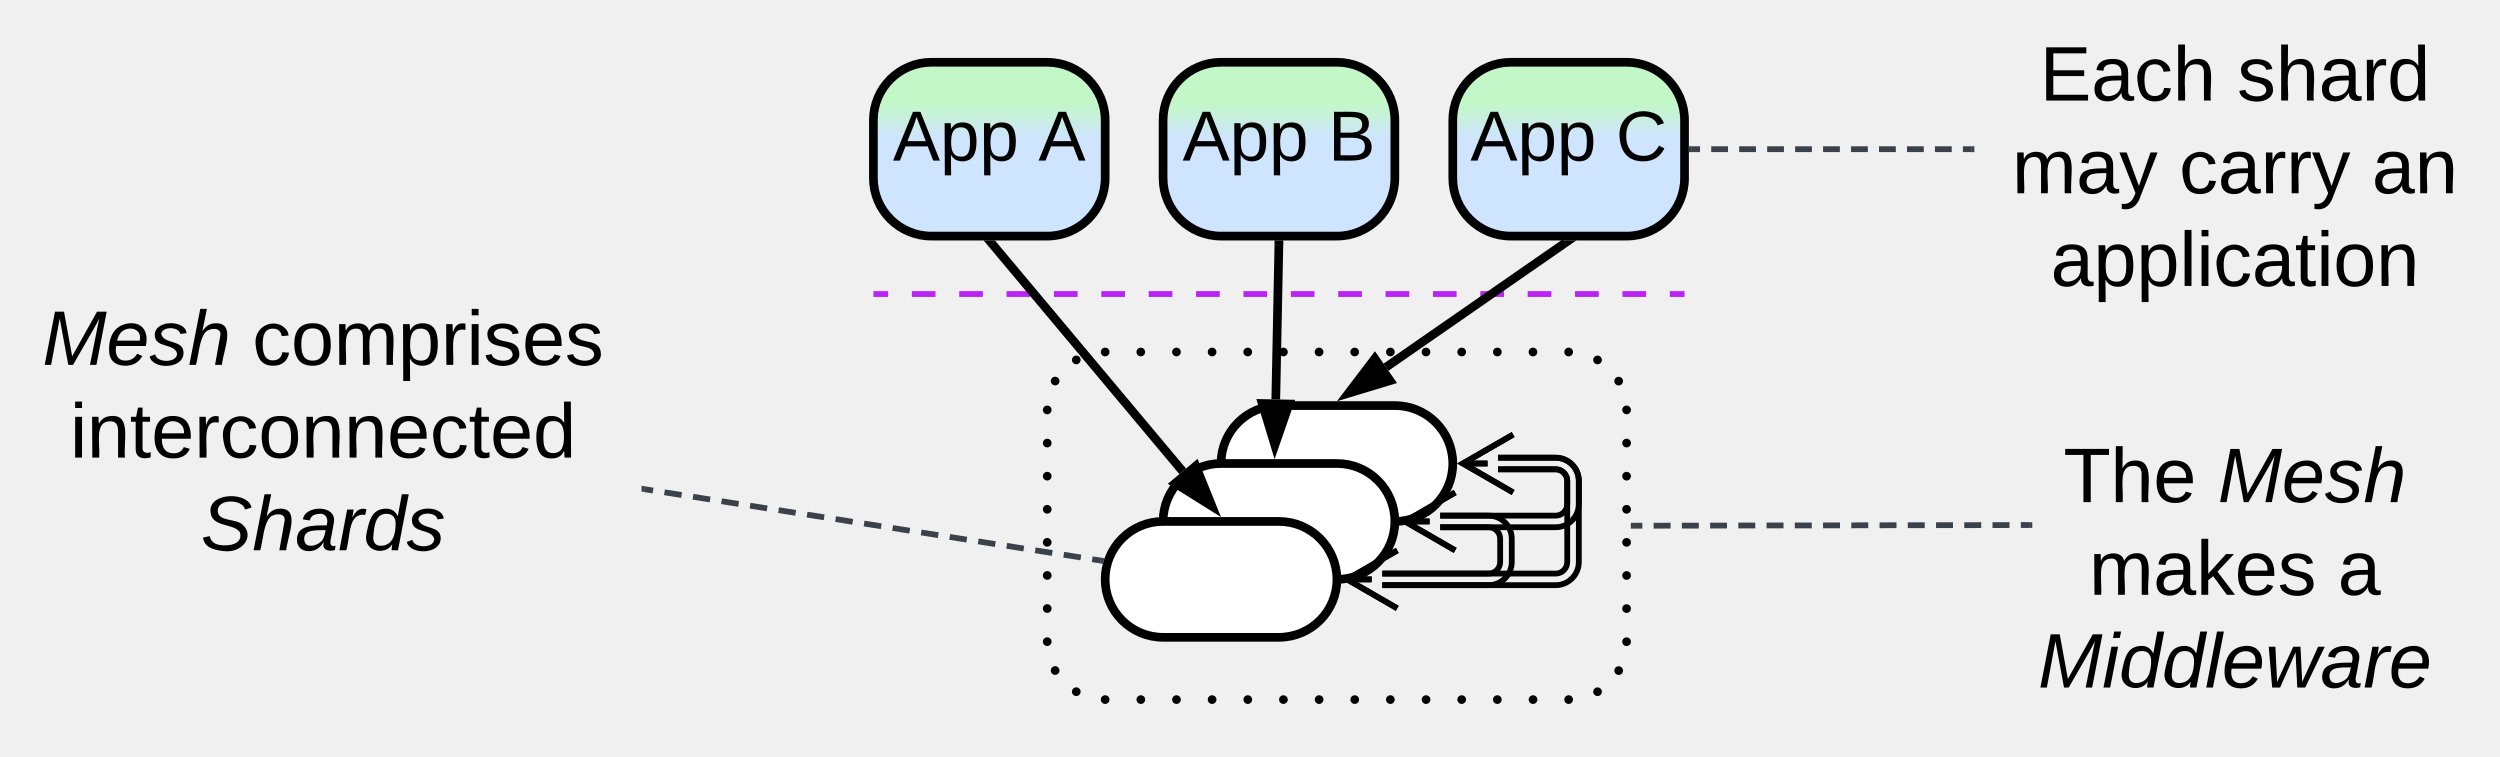
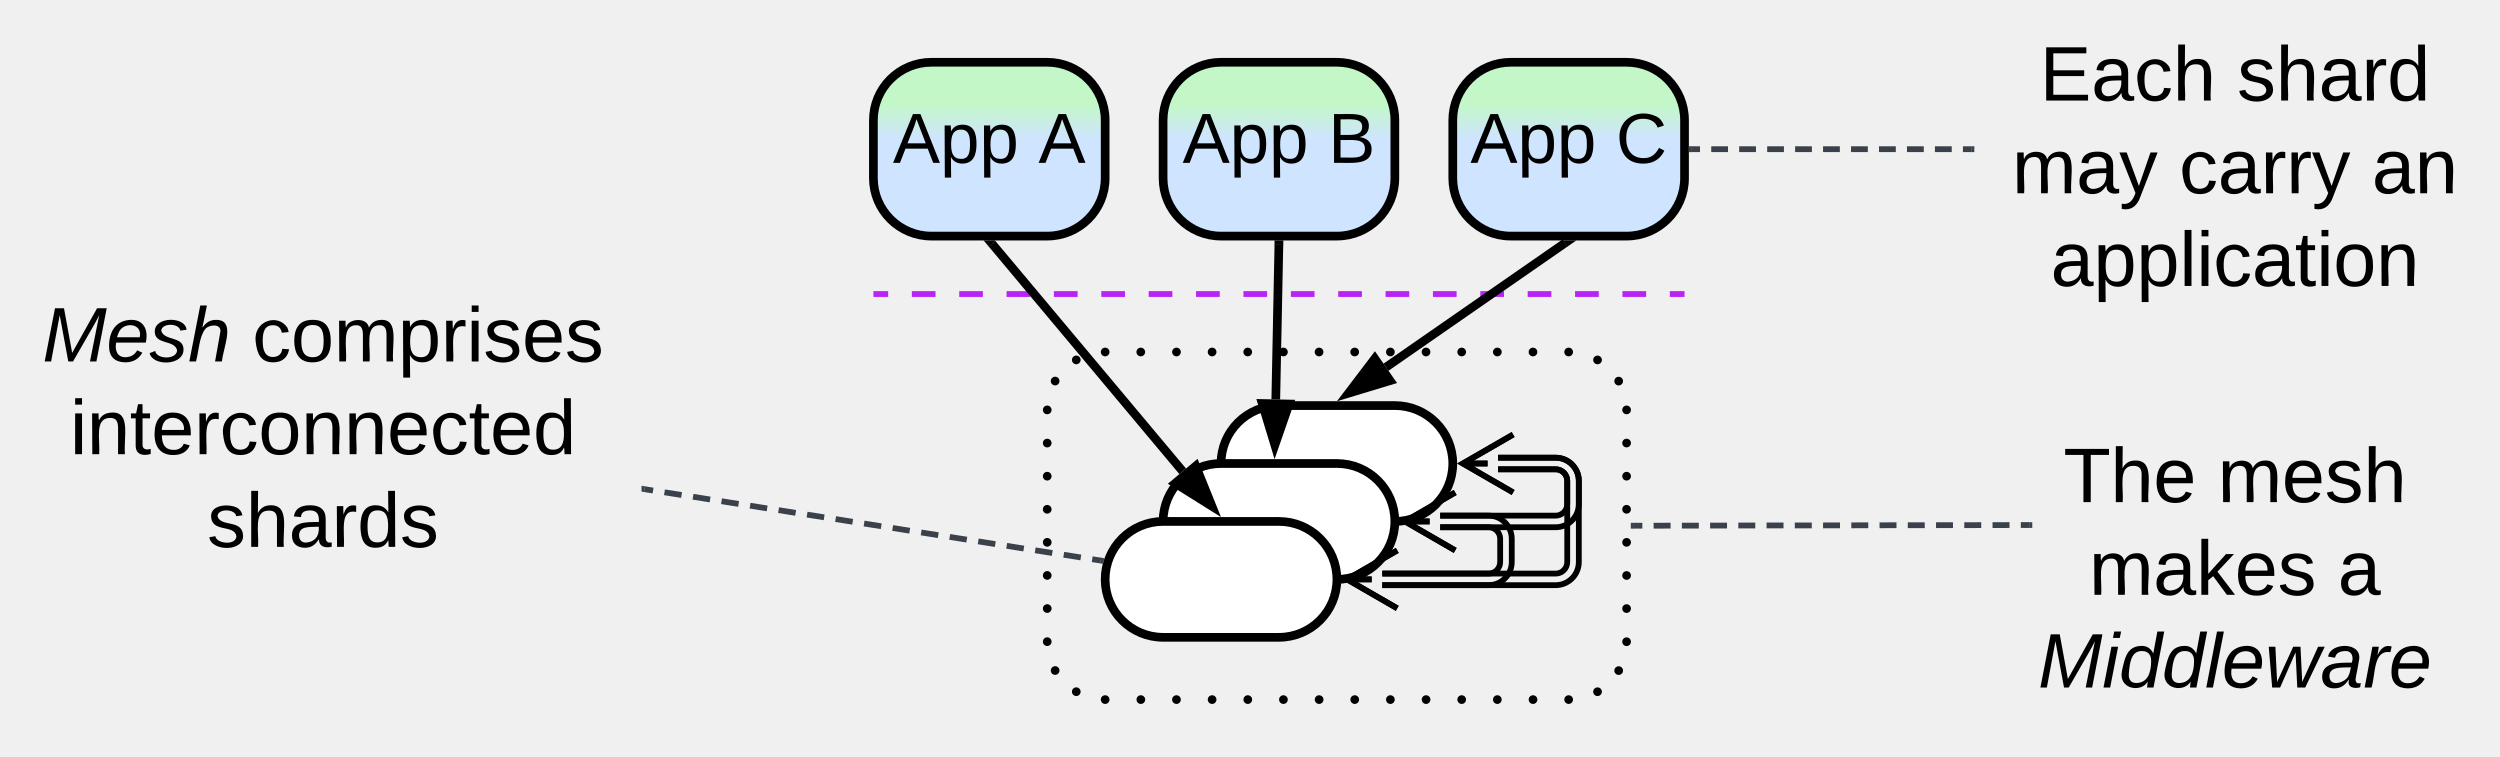
<svg xmlns="http://www.w3.org/2000/svg" xmlns:ns1="lucid" xmlns:xlink="http://www.w3.org/1999/xlink" width="863" height="261">
  <g transform="translate(-418.5 -578.5)" ns1:page-tab-id="0_0">
    <path d="M721 680h4.1m8.16 0h8.18m8.18 0h8.17m8.17 0h8.18m8.17 0h8.18m8.18 0h8.17m8.18 0h8.18m8.18 0h8.18m8.18 0h8.17m8.2 0h8.16m8.18 0h8.18m8.17 0h8.17m8.18 0h8.17m8.18 0h8.18m8.17 0h8.18m8.18 0h8.18m8.18 0h8.18m8.17 0h4.1M721.03 680H720M998.97 680h1.03" stroke="#ba23f6" stroke-width="2" fill="none" />
-     <path d="M780 720a20 20 0 0 1 20-20h160a20 20 0 0 1 20 20v80a20 20 0 0 1-20 20H800a20 20 0 0 1-20-20z" fill-opacity="0" />
+     <path d="M780 720a20 20 0 0 1 20-20h160a20 20 0 0 1 20 20v80a20 20 0 0 1-20 20H800a20 20 0 0 1-20-20z" fill="none" />
    <path d="M778.5 720a1.5 1.5 0 0 1 1.5-1.5 1.5 1.5 0 0 1 1.5 1.5 1.5 1.5 0 0 1-1.5 1.5 1.5 1.5 0 0 1-1.5-1.5m2.73-9.96a1.5 1.5 0 0 1 1.5-1.5 1.5 1.5 0 0 1 1.5 1.5 1.5 1.5 0 0 1-1.5 1.5 1.5 1.5 0 0 1-1.5-1.5V710m7.3-7.26a1.5 1.5 0 0 1 1.5-1.5 1.5 1.5 0 0 1 1.5 1.5 1.5 1.5 0 0 1-1.5 1.5 1.5 1.5 0 0 1-1.5-1.5v-.03m9.97-2.7a1.5 1.5 0 0 1 1.5-1.5 1.5 1.5 0 0 1 1.5 1.5 1.5 1.5 0 0 1-1.5 1.5 1.5 1.5 0 0 1-1.5-1.5m12.3 0a1.5 1.5 0 0 1 1.5-1.5 1.5 1.5 0 0 1 1.5 1.5 1.5 1.5 0 0 1-1.5 1.5 1.5 1.5 0 0 1-1.5-1.5m12.32 0a1.5 1.5 0 0 1 1.5-1.5 1.5 1.5 0 0 1 1.5 1.5 1.5 1.5 0 0 1-1.5 1.5 1.5 1.5 0 0 1-1.5-1.5m12.3 0a1.5 1.5 0 0 1 1.5-1.5 1.5 1.5 0 0 1 1.5 1.5 1.5 1.5 0 0 1-1.5 1.5 1.5 1.5 0 0 1-1.5-1.5m12.3 0a1.5 1.5 0 0 1 1.5-1.5 1.5 1.5 0 0 1 1.5 1.5 1.5 1.5 0 0 1-1.5 1.5 1.5 1.5 0 0 1-1.5-1.5m12.32 0a1.5 1.5 0 0 1 1.5-1.5 1.5 1.5 0 0 1 1.5 1.5 1.5 1.5 0 0 1-1.5 1.5 1.5 1.5 0 0 1-1.5-1.5m12.3 0a1.5 1.5 0 0 1 1.5-1.5 1.5 1.5 0 0 1 1.5 1.5 1.5 1.5 0 0 1-1.5 1.5 1.5 1.5 0 0 1-1.5-1.5m12.3 0a1.5 1.5 0 0 1 1.5-1.5 1.5 1.5 0 0 1 1.5 1.5 1.5 1.5 0 0 1-1.5 1.5 1.5 1.5 0 0 1-1.5-1.5m12.32 0a1.5 1.5 0 0 1 1.5-1.5 1.5 1.5 0 0 1 1.5 1.5 1.5 1.5 0 0 1-1.5 1.5 1.5 1.5 0 0 1-1.5-1.5m12.3 0a1.5 1.5 0 0 1 1.5-1.5 1.5 1.5 0 0 1 1.5 1.5 1.5 1.5 0 0 1-1.5 1.5 1.5 1.5 0 0 1-1.5-1.5m12.32 0a1.5 1.5 0 0 1 1.5-1.5 1.5 1.5 0 0 1 1.5 1.5 1.5 1.5 0 0 1-1.5 1.5 1.5 1.5 0 0 1-1.5-1.5m12.3 0a1.5 1.5 0 0 1 1.5-1.5 1.5 1.5 0 0 1 1.5 1.5 1.5 1.5 0 0 1-1.5 1.5 1.5 1.5 0 0 1-1.5-1.5m12.3 0a1.5 1.5 0 0 1 1.5-1.5 1.5 1.5 0 0 1 1.5 1.5 1.5 1.5 0 0 1-1.5 1.5 1.5 1.5 0 0 1-1.5-1.5m12.32 0a1.5 1.5 0 0 1 1.5-1.5 1.5 1.5 0 0 1 1.5 1.5 1.5 1.5 0 0 1-1.5 1.5 1.5 1.5 0 0 1-1.5-1.5m9.97 2.74a1.5 1.5 0 0 1 1.5-1.5 1.5 1.5 0 0 1 1.5 1.5 1.5 1.5 0 0 1-1.5 1.5 1.5 1.5 0 0 1-1.5-1.5v-.03m7.3 7.34a1.5 1.5 0 0 1 1.5-1.5 1.5 1.5 0 0 1 1.5 1.5 1.5 1.5 0 0 1-1.5 1.5 1.5 1.5 0 0 1-1.5-1.5V710m2.73 10a1.5 1.5 0 0 1 1.5-1.5 1.5 1.5 0 0 1 1.5 1.5 1.5 1.5 0 0 1-1.5 1.5 1.5 1.5 0 0 1-1.5-1.5m0 11.44a1.5 1.5 0 0 1 1.5-1.5 1.5 1.5 0 0 1 1.5 1.5 1.5 1.5 0 0 1-1.5 1.5 1.5 1.5 0 0 1-1.5-1.5v-.03m0 11.47a1.5 1.5 0 0 1 1.5-1.5 1.5 1.5 0 0 1 1.5 1.5 1.5 1.5 0 0 1-1.5 1.5 1.5 1.5 0 0 1-1.5-1.5v-.03m0 11.46a1.5 1.5 0 0 1 1.5-1.5 1.5 1.5 0 0 1 1.5 1.5 1.5 1.5 0 0 1-1.5 1.5 1.5 1.5 0 0 1-1.5-1.5v-.03m0 11.46v-.02a1.5 1.5 0 0 1 1.5-1.5 1.5 1.5 0 0 1 1.5 1.5 1.5 1.5 0 0 1-1.5 1.5 1.5 1.5 0 0 1-1.5-1.5m0 11.46v-.02a1.5 1.5 0 0 1 1.5-1.5 1.5 1.5 0 0 1 1.5 1.5 1.5 1.5 0 0 1-1.5 1.5 1.5 1.5 0 0 1-1.5-1.5m0 11.45v-.03a1.5 1.5 0 0 1 1.5-1.5 1.5 1.5 0 0 1 1.5 1.5 1.5 1.5 0 0 1-1.5 1.5 1.5 1.5 0 0 1-1.5-1.5m0 11.44a1.5 1.5 0 0 1 1.5-1.5 1.5 1.5 0 0 1 1.5 1.5 1.5 1.5 0 0 1-1.5 1.5 1.5 1.5 0 0 1-1.5-1.5m-2.73 10v-.03a1.5 1.5 0 0 1 1.5-1.5 1.5 1.5 0 0 1 1.5 1.5 1.5 1.5 0 0 1-1.5 1.5 1.5 1.5 0 0 1-1.5-1.5m-7.3 7.32v-.03a1.5 1.5 0 0 1 1.5-1.5 1.5 1.5 0 0 1 1.5 1.5 1.5 1.5 0 0 1-1.5 1.5 1.5 1.5 0 0 1-1.5-1.5M958.5 820V820a1.5 1.5 0 0 1 1.5-1.5 1.5 1.5 0 0 1 1.5 1.5 1.5 1.5 0 0 1-1.5 1.5 1.5 1.5 0 0 1-1.5-1.5m-12.3 0a1.5 1.5 0 0 1 1.5-1.5 1.5 1.5 0 0 1 1.5 1.5 1.5 1.5 0 0 1-1.5 1.5 1.5 1.5 0 0 1-1.5-1.5m-12.32 0a1.5 1.5 0 0 1 1.5-1.5 1.5 1.5 0 0 1 1.5 1.5 1.5 1.5 0 0 1-1.5 1.5 1.5 1.5 0 0 1-1.5-1.5m-12.3 0a1.5 1.5 0 0 1 1.5-1.5 1.5 1.5 0 0 1 1.5 1.5 1.5 1.5 0 0 1-1.5 1.5 1.5 1.5 0 0 1-1.5-1.5m-12.3 0a1.5 1.5 0 0 1 1.5-1.5 1.5 1.5 0 0 1 1.5 1.5 1.5 1.5 0 0 1-1.5 1.5 1.5 1.5 0 0 1-1.5-1.5m-12.32 0a1.5 1.5 0 0 1 1.5-1.5 1.5 1.5 0 0 1 1.5 1.5 1.5 1.5 0 0 1-1.5 1.5 1.5 1.5 0 0 1-1.5-1.5m-12.3 0a1.5 1.5 0 0 1 1.5-1.5 1.5 1.5 0 0 1 1.5 1.5 1.5 1.5 0 0 1-1.5 1.5 1.5 1.5 0 0 1-1.5-1.5m-12.3 0a1.5 1.5 0 0 1 1.5-1.5 1.5 1.5 0 0 1 1.5 1.5 1.5 1.5 0 0 1-1.5 1.5 1.5 1.5 0 0 1-1.5-1.5m-12.32 0a1.5 1.5 0 0 1 1.5-1.5 1.5 1.5 0 0 1 1.5 1.5 1.5 1.5 0 0 1-1.5 1.5 1.5 1.5 0 0 1-1.5-1.5m-12.3 0a1.5 1.5 0 0 1 1.5-1.5 1.5 1.5 0 0 1 1.5 1.5 1.5 1.5 0 0 1-1.5 1.5 1.5 1.5 0 0 1-1.5-1.5m-12.32 0a1.5 1.5 0 0 1 1.5-1.5 1.5 1.5 0 0 1 1.5 1.5 1.5 1.5 0 0 1-1.5 1.5 1.5 1.5 0 0 1-1.5-1.5m-12.3 0a1.5 1.5 0 0 1 1.5-1.5 1.5 1.5 0 0 1 1.5 1.5 1.5 1.5 0 0 1-1.5 1.5 1.5 1.5 0 0 1-1.5-1.5m-12.3 0a1.5 1.5 0 0 1 1.5-1.5 1.5 1.5 0 0 1 1.5 1.5 1.5 1.5 0 0 1-1.5 1.5 1.5 1.5 0 0 1-1.5-1.5m-12.32 0a1.5 1.5 0 0 1 1.5-1.5 1.5 1.5 0 0 1 1.5 1.5 1.5 1.5 0 0 1-1.5 1.5 1.5 1.5 0 0 1-1.5-1.5m-9.97-2.7v-.03a1.5 1.5 0 0 1 1.5-1.5 1.5 1.5 0 0 1 1.5 1.5 1.5 1.5 0 0 1-1.5 1.5 1.5 1.5 0 0 1-1.5-1.5m-7.3-7.28v-.03a1.5 1.5 0 0 1 1.5-1.5 1.5 1.5 0 0 1 1.5 1.5 1.5 1.5 0 0 1-1.5 1.5 1.5 1.5 0 0 1-1.5-1.5M778.5 800a1.5 1.5 0 0 1 1.5-1.5 1.5 1.5 0 0 1 1.5 1.5 1.5 1.5 0 0 1-1.5 1.5 1.5 1.5 0 0 1-1.5-1.5m0-11.4v-.03a1.5 1.5 0 0 1 1.5-1.5 1.5 1.5 0 0 1 1.5 1.5 1.5 1.5 0 0 1-1.5 1.5 1.5 1.5 0 0 1-1.5-1.5m0-11.4v-.03a1.5 1.5 0 0 1 1.5-1.5 1.5 1.5 0 0 1 1.5 1.5 1.5 1.5 0 0 1-1.5 1.5 1.5 1.5 0 0 1-1.5-1.5m0-11.4v-.03a1.5 1.5 0 0 1 1.5-1.5 1.5 1.5 0 0 1 1.5 1.5 1.5 1.5 0 0 1-1.5 1.5 1.5 1.5 0 0 1-1.5-1.5m0-11.4a1.5 1.5 0 0 1 1.5-1.5 1.5 1.5 0 0 1 1.5 1.5 1.5 1.5 0 0 1-1.5 1.5 1.5 1.5 0 0 1-1.5-1.5v-.03m0-11.4a1.5 1.5 0 0 1 1.5-1.5 1.5 1.5 0 0 1 1.5 1.5 1.5 1.5 0 0 1-1.5 1.5 1.5 1.5 0 0 1-1.5-1.5v-.03m0-11.4a1.5 1.5 0 0 1 1.5-1.5 1.5 1.5 0 0 1 1.5 1.5 1.5 1.5 0 0 1-1.5 1.5 1.5 1.5 0 0 1-1.5-1.5v-.03m0-11.38V720a1.5 1.5 0 0 1 1.5-1.5 1.5 1.5 0 0 1 1.5 1.5 1.5 1.5 0 0 1-1.5 1.5 1.5 1.5 0 0 1-1.5-1.5" />
    <path d="M840 738.5a20 20 0 0 1 20-20h40a20 20 0 0 1 20 20 20 20 0 0 1-20 20h-40a20 20 0 0 1-20-20z" stroke="#000" stroke-width="3" fill="#fff" />
    <path d="M820 758.5a20 20 0 0 1 20-20h40a20 20 0 0 1 20 20 20 20 0 0 1-20 20h-40a20 20 0 0 1-20-20z" stroke="#000" stroke-width="3" fill="#fff" />
    <path d="M800 778.5a20 20 0 0 1 20-20h40a20 20 0 0 1 20 20 20 20 0 0 1-20 20h-40a20 20 0 0 1-20-20z" stroke="#000" stroke-width="3" fill="#fff" />
    <path d="M935.66 736.5h19.85a8 8 0 0 1 8 8v28a8 8 0 0 1-8 8h-59.84" stroke="#000" stroke-width="2" fill="none" />
    <path d="M935.66 740.5h19.85a4 4 0 0 1 4 4v28a4 4 0 0 1-4 4h-59.84" stroke="#000" stroke-width="2" fill="none" />
    <path d="M940.83 748.5l-17.33-10 17.33-10m-17.33 10h8.5M900.83 788.5l-17.33-10 17.33-10m-17.33 10h8.5" stroke="#000" stroke-width="2" fill="none" />
    <path d="M935.66 736.5h19.85a8 8 0 0 1 8 8v8a8 8 0 0 1-8 8h-39.84" stroke="#000" stroke-width="2" fill="none" />
    <path d="M935.66 740.5h19.85a4 4 0 0 1 4 4v8a4 4 0 0 1-4 4h-39.84" stroke="#000" stroke-width="2" fill="none" />
    <path d="M940.83 748.5l-17.33-10 17.33-10m-17.33 10h8.5M920.83 768.5l-17.33-10 17.33-10m-17.33 10h8.5" stroke="#000" stroke-width="2" fill="none" />
    <path d="M915.66 756.5h16.7a8 8 0 0 1 8 8v8a8 8 0 0 1-8 8h-36.7" stroke="#000" stroke-width="2" fill="none" />
    <path d="M915.66 760.5h16.7a4 4 0 0 1 4 4v8a4 4 0 0 1-4 4h-36.7" stroke="#000" stroke-width="2" fill="none" />
    <path d="M920.83 768.5l-17.33-10 17.33-10m-17.33 10h8.5M900.83 788.5l-17.33-10 17.33-10m-17.33 10h8.5" stroke="#000" stroke-width="2" fill="none" />
    <path d="M720 620a20 20 0 0 1 20-20h40a20 20 0 0 1 20 20v20a20 20 0 0 1-20 20h-40a20 20 0 0 1-20-20z" stroke="#000" stroke-width="3" fill="url(#a)" />
-     <use xlink:href="#b" transform="matrix(1,0,0,1,725.0001,605) translate(1.728395 28.93056)" />
-     <use xlink:href="#c" transform="matrix(1,0,0,1,725.0001,605) translate(51.97531 28.93056)" />
+     <use xlink:href="#b" transform="matrix(1,0,0,1,725.0001,605) translate(1.728395 29.71181)" />
+     <use xlink:href="#c" transform="matrix(1,0,0,1,725.0001,605) translate(51.97531 29.71181)" />
    <path d="M820 620a20 20 0 0 1 20-20h40a20 20 0 0 1 20 20v20a20 20 0 0 1-20 20h-40a20 20 0 0 1-20-20z" stroke="#000" stroke-width="3" fill="url(#d)" />
-     <use xlink:href="#b" transform="matrix(1,0,0,1,825.0001,605) translate(1.728395 28.93056)" />
-     <use xlink:href="#e" transform="matrix(1,0,0,1,825.0001,605) translate(51.97531 28.93056)" />
-     <path d="M920 620a20 20 0 0 1 20-20h40a20 20 0 0 1 20 20v20a20 20 0 0 1-20 20h-40a20 20 0 0 1-20-20z" stroke="#000" stroke-width="3" fill="url(#f)" />
-     <use xlink:href="#b" transform="matrix(1,0,0,1,925.0001,605) translate(1.083333 28.93056)" />
-     <use xlink:href="#g" transform="matrix(1,0,0,1,925.0001,605) translate(51.33025 28.93056)" />
+     <use xlink:href="#e" transform="matrix(1,0,0,1,825.0001,605) translate(1.728395 29.71181)" />
+     <use xlink:href="#f" transform="matrix(1,0,0,1,825.0001,605) translate(51.97531 29.71181)" />
+     <path d="M920 620a20 20 0 0 1 20-20h40a20 20 0 0 1 20 20v20a20 20 0 0 1-20 20h-40a20 20 0 0 1-20-20z" stroke="#000" stroke-width="3" fill="url(#g)" />
+     <use xlink:href="#e" transform="matrix(1,0,0,1,925.0001,605) translate(1.083333 29.71181)" />
+     <use xlink:href="#h" transform="matrix(1,0,0,1,925.0001,605) translate(51.33025 29.71181)" />
    <path d="M760.96 662.65l65.8 78.54" stroke="#000" stroke-width="3" fill="none" />
    <path d="M762.12 661.73l-2.26 1.9-1.78-2.13h3.84z" stroke="#000" stroke-width=".05" />
    <path d="M836.88 753.28l-12.7-7.96 7.1-5.95z" stroke="#000" stroke-width="3" />
    <path d="M958.77 662.36l-61.83 42.9" stroke="#000" stroke-width="3" fill="none" />
    <path d="M959.58 663.6l-1.45-2.1h4.46z" stroke="#000" stroke-width=".05" />
    <path d="M884 714.23l9.07-11.94 5.28 7.6z" stroke="#000" stroke-width="3" />
    <path d="M859.97 663l-1.07 53.38" stroke="#000" stroke-width="3" fill="none" />
    <path d="M861.44 663.07l-2.95-.06.02-1.5h2.96z" stroke="#000" stroke-width=".05" />
    <path d="M858.58 732.15l-4.35-14.36 9.27.18z" stroke="#000" stroke-width="3" />
-     <path d="M420 656a6 6 0 0 1 6-6h208a6 6 0 0 1 6 6v148a6 6 0 0 1-6 6H426a6 6 0 0 1-6-6z" stroke="#000" stroke-opacity="0" stroke-width="3" fill="#fff" fill-opacity="0" />
-     <use xlink:href="#h" transform="matrix(1,0,0,1,425,655) translate(8.111111 49.45833)" />
-     <use xlink:href="#i" transform="matrix(1,0,0,1,425,655) translate(80.62963 49.45833)" />
-     <use xlink:href="#j" transform="matrix(1,0,0,1,425,655) translate(17.66667 81.45833)" />
-     <use xlink:href="#k" transform="matrix(1,0,0,1,425,655) translate(62.81481 113.4583)" />
+     <path d="M420 656a6 6 0 0 1 6-6h208a6 6 0 0 1 6 6v148a6 6 0 0 1-6 6H426a6 6 0 0 1-6-6z" fill="none" />
+     <use xlink:href="#i" transform="matrix(1,0,0,1,425,655) translate(8.111111 48.28646)" />
+     <use xlink:href="#j" transform="matrix(1,0,0,1,425,655) translate(80.62963 48.28646)" />
+     <use xlink:href="#k" transform="matrix(1,0,0,1,425,655) translate(17.66667 80.28646)" />
+     <use xlink:href="#l" transform="matrix(1,0,0,1,425,655) translate(65.03704 112.2865)" />
    <path d="M798.5 772l-2.97-.46m-3.93-.6l-5.9-.94m-3.95-.6l-5.9-.94m-3.94-.6l-5.9-.94m-3.93-.6l-5.9-.94m-3.95-.6l-5.9-.94m-3.94-.6l-5.9-.94m-3.95-.6l-5.9-.94m-3.94-.6l-5.92-.94m-3.93-.6l-5.9-.94m-3.95-.6l-5.9-.94m-3.94-.6l-5.9-.94m-3.94-.6l-5.9-.94m-3.95-.6l-5.9-.94m-3.94-.6l-5.9-.94m-3.95-.6l-5.9-.94m-3.94-.6l-2.95-.48" stroke="#3a414a" stroke-width="2" fill="none" />
    <path d="M799.8 771.23l-.25.63-.3 1.25-.94-.13.3-1.93zM641.16 746.4l-.3 1.93-.86-.13v-1.98z" stroke="#3a414a" stroke-width=".05" fill="#3a414a" />
-     <path d="M1100 586a6 6 0 0 1 6-6h168a6 6 0 0 1 6 6v108a6 6 0 0 1-6 6h-168a6 6 0 0 1-6-6z" stroke="#000" stroke-opacity="0" stroke-width="3" fill="#fff" fill-opacity="0" />
-     <use xlink:href="#l" transform="matrix(1,0,0,1,1105,585) translate(17.62963 28.20833)" />
-     <use xlink:href="#m" transform="matrix(1,0,0,1,1105,585) translate(85.77778 28.20833)" />
-     <use xlink:href="#n" transform="matrix(1,0,0,1,1105,585) translate(8.074074 60.20833)" />
-     <use xlink:href="#o" transform="matrix(1,0,0,1,1105,585) translate(65.77778 60.20833)" />
-     <use xlink:href="#p" transform="matrix(1,0,0,1,1105,585) translate(132.2963 60.20833)" />
-     <use xlink:href="#q" transform="matrix(1,0,0,1,1105,585) translate(21.40741 92.20833)" />
+     <path d="M1100 586a6 6 0 0 1 6-6h168a6 6 0 0 1 6 6v108a6 6 0 0 1-6 6h-168a6 6 0 0 1-6-6z" fill="none" />
+     <use xlink:href="#m" transform="matrix(1,0,0,1,1105,585) translate(17.62963 28.20833)" />
+     <use xlink:href="#n" transform="matrix(1,0,0,1,1105,585) translate(85.77778 28.20833)" />
+     <use xlink:href="#o" transform="matrix(1,0,0,1,1105,585) translate(8.074074 60.20833)" />
+     <use xlink:href="#p" transform="matrix(1,0,0,1,1105,585) translate(65.77778 60.20833)" />
+     <use xlink:href="#q" transform="matrix(1,0,0,1,1105,585) translate(132.2963 60.20833)" />
+     <use xlink:href="#r" transform="matrix(1,0,0,1,1105,585) translate(21.40741 92.20833)" />
    <path d="M1099 630h-2.9m-3.86 0h-5.8m-3.85 0h-5.8m-3.86 0h-5.8m-3.85 0h-5.8m-3.86 0h-5.8m-3.85 0h-5.8m-3.86 0h-5.78m-3.87 0h-5.8m-3.86 0h-5.78m-3.87 0h-2.9" stroke="#3a414a" stroke-width="2" fill="none" />
    <path d="M1100 630.98h-1.03V629h1.03zM1002.53 630.98h-1.03V629h1.03z" stroke="#3a414a" stroke-width=".05" fill="#3a414a" />
-     <path d="M1120 724.5a6 6 0 0 1 6-6h128a6 6 0 0 1 6 6V832a6 6 0 0 1-6 6h-128a6 6 0 0 1-6-6z" stroke="#000" stroke-opacity="0" stroke-width="3" fill="#fff" fill-opacity="0" />
+     <path d="M1120 724.5a6 6 0 0 1 6-6h128a6 6 0 0 1 6 6V832a6 6 0 0 1-6 6h-128a6 6 0 0 1-6-6z" fill="none" />
    <g>
-       <use xlink:href="#r" transform="matrix(1,0,0,1,1125,723.5) translate(5.814815 28.33333)" />
-       <use xlink:href="#s" transform="matrix(1,0,0,1,1125,723.5) translate(59.07407 28.33333)" />
-       <use xlink:href="#t" transform="matrix(1,0,0,1,1125,723.5) translate(14.66667 60.33333)" />
-       <use xlink:href="#u" transform="matrix(1,0,0,1,1125,723.5) translate(100.5185 60.33333)" />
-       <use xlink:href="#v" transform="matrix(1,0,0,1,1125,723.5) translate(-2.962963 92.33333)" />
+       <use xlink:href="#s" transform="matrix(1,0,0,1,1125,723.5) translate(5.814815 28.33333)" />
+       <use xlink:href="#t" transform="matrix(1,0,0,1,1125,723.5) translate(59.07407 28.33333)" />
+       <use xlink:href="#u" transform="matrix(1,0,0,1,1125,723.5) translate(14.66667 60.33333)" />
+       <use xlink:href="#v" transform="matrix(1,0,0,1,1125,723.5) translate(100.5185 60.33333)" />
+       <use xlink:href="#w" transform="matrix(1,0,0,1,1125,723.5) translate(-2.962963 92.33333)" />
    </g>
    <path d="M1119 759.75h-2.92m-3.9 0l-5.86.02m-3.9 0l-5.85.02m-3.9 0h-5.85m-3.9.02h-5.85m-3.9 0l-5.85.02m-3.9 0l-5.85.02m-3.9 0l-5.85.02m-3.9 0l-5.85.02m-3.9 0h-5.85m-3.9.02h-5.85m-3.9.02h-5.84m-3.9.02h-5.85m-3.9 0l-5.85.03m-3.9 0h-2.93" stroke="#3a414a" stroke-width="2" fill="none" />
    <path d="M1120 760.73h-1.02v-1.95h1.02zM982.53 760.97h-1.03v-1.95h1.02z" stroke="#3a414a" stroke-width=".05" fill="#3a414a" />
    <defs>
      <linearGradient gradientUnits="userSpaceOnUse" id="a" x1="720" y1="600" x2="720" y2="660">
        <stop offset="24.28%" stop-color="#c3f7c8" />
        <stop offset="44.2%" stop-color="#cfe4ff" />
      </linearGradient>
-       <path d="M205 0l-28-72H64L36 0H1l101-248h38L239 0h-34zm-38-99l-47-123c-12 45-31 82-46 123h93" id="w" />
-       <path d="M115-194c55 1 70 41 70 98S169 2 115 4C84 4 66-9 55-30l1 105H24l-1-265h31l2 30c10-21 28-34 59-34zm-8 174c40 0 45-34 45-75s-6-73-45-74c-42 0-51 32-51 76 0 43 10 73 51 73" id="x" />
+       <path d="M205 0l-28-72H64L36 0H1l101-248h38L239 0h-34zm-38-99l-47-123c-12 45-31 82-46 123h93" id="x" />
+       <path d="M115-194c55 1 70 41 70 98S169 2 115 4C84 4 66-9 55-30l1 105H24l-1-265h31l2 30c10-21 28-34 59-34zm-8 174c40 0 45-34 45-75s-6-73-45-74c-42 0-51 32-51 76 0 43 10 73 51 73" id="y" />
      <g id="b">
-         <use transform="matrix(0.06790123,0,0,0.06790123,0,0)" xlink:href="#w" />
-         <use transform="matrix(0.06790123,0,0,0.06790123,16.2963,0)" xlink:href="#x" />
-         <use transform="matrix(0.06790123,0,0,0.06790123,29.87654,0)" xlink:href="#x" />
-       </g>
-       <use transform="matrix(0.06790123,0,0,0.06790123,0,0)" xlink:href="#w" id="c" />
+         <use transform="matrix(0.06790123,0,0,0.06790123,0,0)" xlink:href="#x" />
+         <use transform="matrix(0.06790123,0,0,0.06790123,16.2963,0)" xlink:href="#y" />
+         <use transform="matrix(0.06790123,0,0,0.06790123,29.87654,0)" xlink:href="#y" />
+       </g>
+       <use transform="matrix(0.06790123,0,0,0.06790123,0,0)" xlink:href="#x" id="c" />
      <linearGradient gradientUnits="userSpaceOnUse" id="d" x1="820" y1="600" x2="820" y2="660">
        <stop offset="24.28%" stop-color="#c3f7c8" />
        <stop offset="44.2%" stop-color="#cfe4ff" />
      </linearGradient>
-       <path d="M160-131c35 5 61 23 61 61C221 17 115-2 30 0v-248c76 3 177-17 177 60 0 33-19 50-47 57zm-97-11c50-1 110 9 110-42 0-47-63-36-110-37v79zm0 115c55-2 124 14 124-45 0-56-70-42-124-44v89" id="y" />
-       <use transform="matrix(0.06790123,0,0,0.06790123,0,0)" xlink:href="#y" id="e" />
-       <linearGradient gradientUnits="userSpaceOnUse" id="f" x1="920" y1="600" x2="920" y2="660">
+       <g id="e">
+         <use transform="matrix(0.06790123,0,0,0.06790123,0,0)" xlink:href="#x" />
+         <use transform="matrix(0.06790123,0,0,0.06790123,16.2963,0)" xlink:href="#y" />
+         <use transform="matrix(0.06790123,0,0,0.06790123,29.87654,0)" xlink:href="#y" />
+       </g>
+       <path d="M160-131c35 5 61 23 61 61C221 17 115-2 30 0v-248c76 3 177-17 177 60 0 33-19 50-47 57zm-97-11c50-1 110 9 110-42 0-47-63-36-110-37v79zm0 115c55-2 124 14 124-45 0-56-70-42-124-44v89" id="z" />
+       <use transform="matrix(0.06790123,0,0,0.06790123,0,0)" xlink:href="#z" id="f" />
+       <linearGradient gradientUnits="userSpaceOnUse" id="g" x1="920" y1="600" x2="920" y2="660">
        <stop offset="24.28%" stop-color="#c3f7c8" />
        <stop offset="44.2%" stop-color="#cfe4ff" />
      </linearGradient>
-       <path d="M212-179c-10-28-35-45-73-45-59 0-87 40-87 99 0 60 29 101 89 101 43 0 62-24 78-52l27 14C228-24 195 4 139 4 59 4 22-46 18-125c-6-104 99-153 187-111 19 9 31 26 39 46" id="z" />
-       <use transform="matrix(0.06790123,0,0,0.06790123,0,0)" xlink:href="#z" id="g" />
-       <path d="M222 0l43-216c-8 16-17 34-26 49L143 0h-22L81-216 41 0H11l48-248h42l38 208 116-208h45L252 0h-30" id="A" />
-       <path d="M111-194c62-3 86 47 72 106H45c-7 38 6 69 45 68 27-1 43-14 53-32l24 11C152-15 129 4 87 4 38 3 12-23 12-71c0-70 32-119 99-123zm44 81c14-66-71-72-95-28-4 8-8 17-11 28h106" id="B" />
-       <path d="M55-144c13 50 104 24 104 88C159 21 15 23 1-39l26-10c6 40 102 42 102-4-13-50-104-23-104-87 0-71 143-71 148-8l-29 4c-5-35-85-37-89 0" id="C" />
-       <path d="M67-158c15-20 31-36 64-36 94 0 33 127 27 194h-32l25-140c3-38-53-32-70-12C52-117 51-51 37 0H6l51-261h31" id="D" />
-       <g id="h">
-         <use transform="matrix(0.07407407,0,0,0.07407407,0,0)" xlink:href="#A" />
-         <use transform="matrix(0.07407407,0,0,0.07407407,22.14815,0)" xlink:href="#B" />
-         <use transform="matrix(0.07407407,0,0,0.07407407,36.96296,0)" xlink:href="#C" />
-         <use transform="matrix(0.07407407,0,0,0.07407407,50.2963,0)" xlink:href="#D" />
-       </g>
-       <path d="M96-169c-40 0-48 33-48 73s9 75 48 75c24 0 41-14 43-38l32 2c-6 37-31 61-74 61-59 0-76-41-82-99-10-93 101-131 147-64 4 7 5 14 7 22l-32 3c-4-21-16-35-41-35" id="E" />
-       <path d="M100-194c62-1 85 37 85 99 1 63-27 99-86 99S16-35 15-95c0-66 28-99 85-99zM99-20c44 1 53-31 53-75 0-43-8-75-51-75s-53 32-53 75 10 74 51 75" id="F" />
-       <path d="M210-169c-67 3-38 105-44 169h-31v-121c0-29-5-50-35-48C34-165 62-65 56 0H25l-1-190h30c1 10-1 24 2 32 10-44 99-50 107 0 11-21 27-35 58-36 85-2 47 119 55 194h-31v-121c0-29-5-49-35-48" id="G" />
-       <path d="M114-163C36-179 61-72 57 0H25l-1-190h30c1 12-1 29 2 39 6-27 23-49 58-41v29" id="H" />
-       <path d="M24-231v-30h32v30H24zM24 0v-190h32V0H24" id="I" />
-       <path d="M135-143c-3-34-86-38-87 0 15 53 115 12 119 90S17 21 10-45l28-5c4 36 97 45 98 0-10-56-113-15-118-90-4-57 82-63 122-42 12 7 21 19 24 35" id="J" />
-       <path d="M100-194c63 0 86 42 84 106H49c0 40 14 67 53 68 26 1 43-12 49-29l28 8c-11 28-37 45-77 45C44 4 14-33 15-96c1-61 26-98 85-98zm52 81c6-60-76-77-97-28-3 7-6 17-6 28h103" id="K" />
+       <path d="M212-179c-10-28-35-45-73-45-59 0-87 40-87 99 0 60 29 101 89 101 43 0 62-24 78-52l27 14C228-24 195 4 139 4 59 4 22-46 18-125c-6-104 99-153 187-111 19 9 31 26 39 46" id="A" />
+       <use transform="matrix(0.06790123,0,0,0.06790123,0,0)" xlink:href="#A" id="h" />
+       <path d="M222 0l43-216c-8 16-17 34-26 49L143 0h-22L81-216 41 0H11l48-248h42l38 208 116-208h45L252 0h-30" id="B" />
+       <path d="M111-194c62-3 86 47 72 106H45c-7 38 6 69 45 68 27-1 43-14 53-32l24 11C152-15 129 4 87 4 38 3 12-23 12-71c0-70 32-119 99-123zm44 81c14-66-71-72-95-28-4 8-8 17-11 28h106" id="C" />
+       <path d="M55-144c13 50 104 24 104 88C159 21 15 23 1-39l26-10c6 40 102 42 102-4-13-50-104-23-104-87 0-71 143-71 148-8l-29 4c-5-35-85-37-89 0" id="D" />
+       <path d="M67-158c15-20 31-36 64-36 94 0 33 127 27 194h-32l25-140c3-38-53-32-70-12C52-117 51-51 37 0H6l51-261h31" id="E" />
      <g id="i">
-         <use transform="matrix(0.07407407,0,0,0.07407407,0,0)" xlink:href="#E" />
-         <use transform="matrix(0.07407407,0,0,0.07407407,13.33333,0)" xlink:href="#F" />
-         <use transform="matrix(0.07407407,0,0,0.07407407,28.14815,0)" xlink:href="#G" />
-         <use transform="matrix(0.07407407,0,0,0.07407407,50.2963,0)" xlink:href="#x" />
-         <use transform="matrix(0.07407407,0,0,0.07407407,65.11111,0)" xlink:href="#H" />
-         <use transform="matrix(0.07407407,0,0,0.07407407,73.92593,0)" xlink:href="#I" />
-         <use transform="matrix(0.07407407,0,0,0.07407407,79.77778,0)" xlink:href="#J" />
-         <use transform="matrix(0.07407407,0,0,0.07407407,93.11111,0)" xlink:href="#K" />
-         <use transform="matrix(0.07407407,0,0,0.07407407,107.9259,0)" xlink:href="#J" />
-       </g>
-       <path d="M117-194c89-4 53 116 60 194h-32v-121c0-31-8-49-39-48C34-167 62-67 57 0H25l-1-190h30c1 10-1 24 2 32 11-22 29-35 61-36" id="L" />
-       <path d="M59-47c-2 24 18 29 38 22v24C64 9 27 4 27-40v-127H5v-23h24l9-43h21v43h35v23H59v120" id="M" />
-       <path d="M85-194c31 0 48 13 60 33l-1-100h32l1 261h-30c-2-10 0-23-3-31C134-8 116 4 85 4 32 4 16-35 15-94c0-66 23-100 70-100zm9 24c-40 0-46 34-46 75 0 40 6 74 45 74 42 0 51-32 51-76 0-42-9-74-50-73" id="N" />
+         <use transform="matrix(0.07407407,0,0,0.07407407,0,0)" xlink:href="#B" />
+         <use transform="matrix(0.07407407,0,0,0.07407407,22.14815,0)" xlink:href="#C" />
+         <use transform="matrix(0.07407407,0,0,0.07407407,36.96296,0)" xlink:href="#D" />
+         <use transform="matrix(0.07407407,0,0,0.07407407,50.2963,0)" xlink:href="#E" />
+       </g>
+       <path d="M96-169c-40 0-48 33-48 73s9 75 48 75c24 0 41-14 43-38l32 2c-6 37-31 61-74 61-59 0-76-41-82-99-10-93 101-131 147-64 4 7 5 14 7 22l-32 3c-4-21-16-35-41-35" id="F" />
+       <path d="M100-194c62-1 85 37 85 99 1 63-27 99-86 99S16-35 15-95c0-66 28-99 85-99zM99-20c44 1 53-31 53-75 0-43-8-75-51-75s-53 32-53 75 10 74 51 75" id="G" />
+       <path d="M210-169c-67 3-38 105-44 169h-31v-121c0-29-5-50-35-48C34-165 62-65 56 0H25l-1-190h30c1 10-1 24 2 32 10-44 99-50 107 0 11-21 27-35 58-36 85-2 47 119 55 194h-31v-121c0-29-5-49-35-48" id="H" />
+       <path d="M114-163C36-179 61-72 57 0H25l-1-190h30c1 12-1 29 2 39 6-27 23-49 58-41v29" id="I" />
+       <path d="M24-231v-30h32v30H24zM24 0v-190h32V0H24" id="J" />
+       <path d="M135-143c-3-34-86-38-87 0 15 53 115 12 119 90S17 21 10-45l28-5c4 36 97 45 98 0-10-56-113-15-118-90-4-57 82-63 122-42 12 7 21 19 24 35" id="K" />
+       <path d="M100-194c63 0 86 42 84 106H49c0 40 14 67 53 68 26 1 43-12 49-29l28 8c-11 28-37 45-77 45C44 4 14-33 15-96c1-61 26-98 85-98zm52 81c6-60-76-77-97-28-3 7-6 17-6 28h103" id="L" />
      <g id="j">
-         <use transform="matrix(0.07407407,0,0,0.07407407,0,0)" xlink:href="#I" />
-         <use transform="matrix(0.07407407,0,0,0.07407407,5.851852,0)" xlink:href="#L" />
-         <use transform="matrix(0.07407407,0,0,0.07407407,20.66667,0)" xlink:href="#M" />
-         <use transform="matrix(0.07407407,0,0,0.07407407,28.07407,0)" xlink:href="#K" />
-         <use transform="matrix(0.07407407,0,0,0.07407407,42.88889,0)" xlink:href="#H" />
-         <use transform="matrix(0.07407407,0,0,0.07407407,51.7037,0)" xlink:href="#E" />
-         <use transform="matrix(0.07407407,0,0,0.07407407,65.03704,0)" xlink:href="#F" />
-         <use transform="matrix(0.07407407,0,0,0.07407407,79.85185,0)" xlink:href="#L" />
-         <use transform="matrix(0.07407407,0,0,0.07407407,94.66667,0)" xlink:href="#L" />
-         <use transform="matrix(0.07407407,0,0,0.07407407,109.4815,0)" xlink:href="#K" />
-         <use transform="matrix(0.07407407,0,0,0.07407407,124.2963,0)" xlink:href="#E" />
-         <use transform="matrix(0.07407407,0,0,0.07407407,137.6296,0)" xlink:href="#M" />
-         <use transform="matrix(0.07407407,0,0,0.07407407,145.037,0)" xlink:href="#K" />
-         <use transform="matrix(0.07407407,0,0,0.07407407,159.8519,0)" xlink:href="#N" />
-       </g>
-       <path d="M194-120c59 52 2 134-86 124-53-6-90-18-98-63l31-7c8 30 29 43 70 43 46 0 84-17 71-62-32-43-135-20-137-98-3-89 178-90 191-16l-30 9c-8-48-127-53-127 5 0 53 81 35 115 65" id="O" />
-       <path d="M165-48c-4 18 1 34 23 27l-3 20c-29 8-62 0-52-35h-2C116-14 99 4 63 4 30 4 8-16 8-49c0-68 71-67 138-67 10-26 0-56-31-54-26 1-42 9-47 31l-32-5c8-67 160-71 144 15-5 28-9 54-15 81zM42-50c3 52 80 24 89-6 7-12 7-24 11-38-47 1-103-4-100 44" id="P" />
-       <path d="M66-151c12-25 30-51 66-40l-6 26C45-176 58-65 38 0H6l36-190h30" id="Q" />
-       <path d="M133-28C103 26-5 8 13-77c13-62 24-115 90-117 29-1 46 15 56 35l19-102h32L160 0h-30zM45-64c-2 27 10 43 35 43 54-1 69-50 69-103 0-29-15-46-42-46-53-1-58 58-62 106" id="R" />
+         <use transform="matrix(0.07407407,0,0,0.07407407,0,0)" xlink:href="#F" />
+         <use transform="matrix(0.07407407,0,0,0.07407407,13.33333,0)" xlink:href="#G" />
+         <use transform="matrix(0.07407407,0,0,0.07407407,28.14815,0)" xlink:href="#H" />
+         <use transform="matrix(0.07407407,0,0,0.07407407,50.2963,0)" xlink:href="#y" />
+         <use transform="matrix(0.07407407,0,0,0.07407407,65.11111,0)" xlink:href="#I" />
+         <use transform="matrix(0.07407407,0,0,0.07407407,73.92593,0)" xlink:href="#J" />
+         <use transform="matrix(0.07407407,0,0,0.07407407,79.77778,0)" xlink:href="#K" />
+         <use transform="matrix(0.07407407,0,0,0.07407407,93.11111,0)" xlink:href="#L" />
+         <use transform="matrix(0.07407407,0,0,0.07407407,107.9259,0)" xlink:href="#K" />
+       </g>
+       <path d="M117-194c89-4 53 116 60 194h-32v-121c0-31-8-49-39-48C34-167 62-67 57 0H25l-1-190h30c1 10-1 24 2 32 11-22 29-35 61-36" id="M" />
+       <path d="M59-47c-2 24 18 29 38 22v24C64 9 27 4 27-40v-127H5v-23h24l9-43h21v43h35v23H59v120" id="N" />
+       <path d="M85-194c31 0 48 13 60 33l-1-100h32l1 261h-30c-2-10 0-23-3-31C134-8 116 4 85 4 32 4 16-35 15-94c0-66 23-100 70-100zm9 24c-40 0-46 34-46 75 0 40 6 74 45 74 42 0 51-32 51-76 0-42-9-74-50-73" id="O" />
      <g id="k">
-         <use transform="matrix(0.07407407,0,0,0.07407407,0,0)" xlink:href="#O" />
-         <use transform="matrix(0.07407407,0,0,0.07407407,17.77778,0)" xlink:href="#D" />
-         <use transform="matrix(0.07407407,0,0,0.07407407,32.59259,0)" xlink:href="#P" />
-         <use transform="matrix(0.07407407,0,0,0.07407407,47.40741,0)" xlink:href="#Q" />
-         <use transform="matrix(0.07407407,0,0,0.07407407,56.22222,0)" xlink:href="#R" />
-         <use transform="matrix(0.07407407,0,0,0.07407407,71.03704,0)" xlink:href="#C" />
-       </g>
-       <path d="M30 0v-248h187v28H63v79h144v27H63v87h162V0H30" id="S" />
-       <path d="M141-36C126-15 110 5 73 4 37 3 15-17 15-53c-1-64 63-63 125-63 3-35-9-54-41-54-24 1-41 7-42 31l-33-3c5-37 33-52 76-52 45 0 72 20 72 64v82c-1 20 7 32 28 27v20c-31 9-61-2-59-35zM48-53c0 20 12 33 32 33 41-3 63-29 60-74-43 2-92-5-92 41" id="T" />
-       <path d="M106-169C34-169 62-67 57 0H25v-261h32l-1 103c12-21 28-36 61-36 89 0 53 116 60 194h-32v-121c2-32-8-49-39-48" id="U" />
+         <use transform="matrix(0.07407407,0,0,0.07407407,0,0)" xlink:href="#J" />
+         <use transform="matrix(0.07407407,0,0,0.07407407,5.851852,0)" xlink:href="#M" />
+         <use transform="matrix(0.07407407,0,0,0.07407407,20.66667,0)" xlink:href="#N" />
+         <use transform="matrix(0.07407407,0,0,0.07407407,28.07407,0)" xlink:href="#L" />
+         <use transform="matrix(0.07407407,0,0,0.07407407,42.88889,0)" xlink:href="#I" />
+         <use transform="matrix(0.07407407,0,0,0.07407407,51.7037,0)" xlink:href="#F" />
+         <use transform="matrix(0.07407407,0,0,0.07407407,65.03704,0)" xlink:href="#G" />
+         <use transform="matrix(0.07407407,0,0,0.07407407,79.85185,0)" xlink:href="#M" />
+         <use transform="matrix(0.07407407,0,0,0.07407407,94.66667,0)" xlink:href="#M" />
+         <use transform="matrix(0.07407407,0,0,0.07407407,109.4815,0)" xlink:href="#L" />
+         <use transform="matrix(0.07407407,0,0,0.07407407,124.2963,0)" xlink:href="#F" />
+         <use transform="matrix(0.07407407,0,0,0.07407407,137.6296,0)" xlink:href="#N" />
+         <use transform="matrix(0.07407407,0,0,0.07407407,145.037,0)" xlink:href="#L" />
+         <use transform="matrix(0.07407407,0,0,0.07407407,159.8519,0)" xlink:href="#O" />
+       </g>
+       <path d="M106-169C34-169 62-67 57 0H25v-261h32l-1 103c12-21 28-36 61-36 89 0 53 116 60 194h-32v-121c2-32-8-49-39-48" id="P" />
+       <path d="M141-36C126-15 110 5 73 4 37 3 15-17 15-53c-1-64 63-63 125-63 3-35-9-54-41-54-24 1-41 7-42 31l-33-3c5-37 33-52 76-52 45 0 72 20 72 64v82c-1 20 7 32 28 27v20c-31 9-61-2-59-35zM48-53c0 20 12 33 32 33 41-3 63-29 60-74-43 2-92-5-92 41" id="Q" />
      <g id="l">
-         <use transform="matrix(0.07407407,0,0,0.07407407,0,0)" xlink:href="#S" />
-         <use transform="matrix(0.07407407,0,0,0.07407407,17.77778,0)" xlink:href="#T" />
-         <use transform="matrix(0.07407407,0,0,0.07407407,32.59259,0)" xlink:href="#E" />
-         <use transform="matrix(0.07407407,0,0,0.07407407,45.92593,0)" xlink:href="#U" />
-       </g>
+         <use transform="matrix(0.07407407,0,0,0.07407407,0,0)" xlink:href="#K" />
+         <use transform="matrix(0.07407407,0,0,0.07407407,13.33333,0)" xlink:href="#P" />
+         <use transform="matrix(0.07407407,0,0,0.07407407,28.14815,0)" xlink:href="#Q" />
+         <use transform="matrix(0.07407407,0,0,0.07407407,42.96296,0)" xlink:href="#I" />
+         <use transform="matrix(0.07407407,0,0,0.07407407,51.77778,0)" xlink:href="#O" />
+         <use transform="matrix(0.07407407,0,0,0.07407407,66.59259,0)" xlink:href="#K" />
+       </g>
+       <path d="M30 0v-248h187v28H63v79h144v27H63v87h162V0H30" id="R" />
      <g id="m">
-         <use transform="matrix(0.07407407,0,0,0.07407407,0,0)" xlink:href="#J" />
-         <use transform="matrix(0.07407407,0,0,0.07407407,13.33333,0)" xlink:href="#U" />
-         <use transform="matrix(0.07407407,0,0,0.07407407,28.14815,0)" xlink:href="#T" />
-         <use transform="matrix(0.07407407,0,0,0.07407407,42.96296,0)" xlink:href="#H" />
-         <use transform="matrix(0.07407407,0,0,0.07407407,51.77778,0)" xlink:href="#N" />
-       </g>
-       <path d="M179-190L93 31C79 59 56 82 12 73V49c39 6 53-20 64-50L1-190h34L92-34l54-156h33" id="V" />
+         <use transform="matrix(0.07407407,0,0,0.07407407,0,0)" xlink:href="#R" />
+         <use transform="matrix(0.07407407,0,0,0.07407407,17.77778,0)" xlink:href="#Q" />
+         <use transform="matrix(0.07407407,0,0,0.07407407,32.59259,0)" xlink:href="#F" />
+         <use transform="matrix(0.07407407,0,0,0.07407407,45.92593,0)" xlink:href="#P" />
+       </g>
      <g id="n">
-         <use transform="matrix(0.07407407,0,0,0.07407407,0,0)" xlink:href="#G" />
-         <use transform="matrix(0.07407407,0,0,0.07407407,22.14815,0)" xlink:href="#T" />
+         <use transform="matrix(0.07407407,0,0,0.07407407,0,0)" xlink:href="#K" />
+         <use transform="matrix(0.07407407,0,0,0.07407407,13.33333,0)" xlink:href="#P" />
+         <use transform="matrix(0.07407407,0,0,0.07407407,28.14815,0)" xlink:href="#Q" />
+         <use transform="matrix(0.07407407,0,0,0.07407407,42.96296,0)" xlink:href="#I" />
+         <use transform="matrix(0.07407407,0,0,0.07407407,51.77778,0)" xlink:href="#O" />
+       </g>
+       <path d="M179-190L93 31C79 59 56 82 12 73V49c39 6 53-20 64-50L1-190h34L92-34l54-156h33" id="S" />
+       <g id="o">
+         <use transform="matrix(0.07407407,0,0,0.07407407,0,0)" xlink:href="#H" />
+         <use transform="matrix(0.07407407,0,0,0.07407407,22.14815,0)" xlink:href="#Q" />
+         <use transform="matrix(0.07407407,0,0,0.07407407,36.96296,0)" xlink:href="#S" />
+       </g>
+       <g id="p">
+         <use transform="matrix(0.07407407,0,0,0.07407407,0,0)" xlink:href="#F" />
+         <use transform="matrix(0.07407407,0,0,0.07407407,13.33333,0)" xlink:href="#Q" />
+         <use transform="matrix(0.07407407,0,0,0.07407407,28.14815,0)" xlink:href="#I" />
+         <use transform="matrix(0.07407407,0,0,0.07407407,36.96296,0)" xlink:href="#I" />
+         <use transform="matrix(0.07407407,0,0,0.07407407,45.77778,0)" xlink:href="#S" />
+       </g>
+       <g id="q">
+         <use transform="matrix(0.07407407,0,0,0.07407407,0,0)" xlink:href="#Q" />
+         <use transform="matrix(0.07407407,0,0,0.07407407,14.81481,0)" xlink:href="#M" />
+       </g>
+       <path d="M24 0v-261h32V0H24" id="T" />
+       <g id="r">
+         <use transform="matrix(0.07407407,0,0,0.07407407,0,0)" xlink:href="#Q" />
+         <use transform="matrix(0.07407407,0,0,0.07407407,14.81481,0)" xlink:href="#y" />
+         <use transform="matrix(0.07407407,0,0,0.07407407,29.62963,0)" xlink:href="#y" />
+         <use transform="matrix(0.07407407,0,0,0.07407407,44.44444,0)" xlink:href="#T" />
+         <use transform="matrix(0.07407407,0,0,0.07407407,50.2963,0)" xlink:href="#J" />
+         <use transform="matrix(0.07407407,0,0,0.07407407,56.14815,0)" xlink:href="#F" />
+         <use transform="matrix(0.07407407,0,0,0.07407407,69.48148,0)" xlink:href="#Q" />
+         <use transform="matrix(0.07407407,0,0,0.07407407,84.2963,0)" xlink:href="#N" />
+         <use transform="matrix(0.07407407,0,0,0.07407407,91.7037,0)" xlink:href="#J" />
+         <use transform="matrix(0.07407407,0,0,0.07407407,97.55556,0)" xlink:href="#G" />
+         <use transform="matrix(0.07407407,0,0,0.07407407,112.3704,0)" xlink:href="#M" />
+       </g>
+       <path d="M127-220V0H93v-220H8v-28h204v28h-85" id="U" />
+       <g id="s">
+         <use transform="matrix(0.07407407,0,0,0.07407407,0,0)" xlink:href="#U" />
+         <use transform="matrix(0.07407407,0,0,0.07407407,16.22222,0)" xlink:href="#P" />
+         <use transform="matrix(0.07407407,0,0,0.07407407,31.03704,0)" xlink:href="#L" />
+       </g>
+       <g id="t">
+         <use transform="matrix(0.07407407,0,0,0.07407407,0,0)" xlink:href="#H" />
+         <use transform="matrix(0.07407407,0,0,0.07407407,22.14815,0)" xlink:href="#L" />
+         <use transform="matrix(0.07407407,0,0,0.07407407,36.96296,0)" xlink:href="#K" />
+         <use transform="matrix(0.07407407,0,0,0.07407407,50.2963,0)" xlink:href="#P" />
+       </g>
+       <path d="M143 0L79-87 56-68V0H24v-261h32v163l83-92h37l-77 82L181 0h-38" id="V" />
+       <g id="u">
+         <use transform="matrix(0.07407407,0,0,0.07407407,0,0)" xlink:href="#H" />
+         <use transform="matrix(0.07407407,0,0,0.07407407,22.14815,0)" xlink:href="#Q" />
        <use transform="matrix(0.07407407,0,0,0.07407407,36.96296,0)" xlink:href="#V" />
-       </g>
-       <g id="o">
-         <use transform="matrix(0.07407407,0,0,0.07407407,0,0)" xlink:href="#E" />
-         <use transform="matrix(0.07407407,0,0,0.07407407,13.33333,0)" xlink:href="#T" />
-         <use transform="matrix(0.07407407,0,0,0.07407407,28.14815,0)" xlink:href="#H" />
-         <use transform="matrix(0.07407407,0,0,0.07407407,36.96296,0)" xlink:href="#H" />
-         <use transform="matrix(0.07407407,0,0,0.07407407,45.77778,0)" xlink:href="#V" />
-       </g>
-       <g id="p">
-         <use transform="matrix(0.07407407,0,0,0.07407407,0,0)" xlink:href="#T" />
-         <use transform="matrix(0.07407407,0,0,0.07407407,14.81481,0)" xlink:href="#L" />
-       </g>
-       <path d="M24 0v-261h32V0H24" id="W" />
-       <g id="q">
-         <use transform="matrix(0.07407407,0,0,0.07407407,0,0)" xlink:href="#T" />
-         <use transform="matrix(0.07407407,0,0,0.07407407,14.81481,0)" xlink:href="#x" />
-         <use transform="matrix(0.07407407,0,0,0.07407407,29.62963,0)" xlink:href="#x" />
-         <use transform="matrix(0.07407407,0,0,0.07407407,44.44444,0)" xlink:href="#W" />
-         <use transform="matrix(0.07407407,0,0,0.07407407,50.2963,0)" xlink:href="#I" />
-         <use transform="matrix(0.07407407,0,0,0.07407407,56.14815,0)" xlink:href="#E" />
-         <use transform="matrix(0.07407407,0,0,0.07407407,69.48148,0)" xlink:href="#T" />
-         <use transform="matrix(0.07407407,0,0,0.07407407,84.2963,0)" xlink:href="#M" />
-         <use transform="matrix(0.07407407,0,0,0.07407407,91.7037,0)" xlink:href="#I" />
-         <use transform="matrix(0.07407407,0,0,0.07407407,97.55556,0)" xlink:href="#F" />
-         <use transform="matrix(0.07407407,0,0,0.07407407,112.3704,0)" xlink:href="#L" />
-       </g>
-       <path d="M127-220V0H93v-220H8v-28h204v28h-85" id="X" />
-       <g id="r">
-         <use transform="matrix(0.07407407,0,0,0.07407407,0,0)" xlink:href="#X" />
-         <use transform="matrix(0.07407407,0,0,0.07407407,16.22222,0)" xlink:href="#U" />
-         <use transform="matrix(0.07407407,0,0,0.07407407,31.03704,0)" xlink:href="#K" />
-       </g>
-       <g id="s">
-         <use transform="matrix(0.07407407,0,0,0.07407407,0,0)" xlink:href="#A" />
-         <use transform="matrix(0.07407407,0,0,0.07407407,22.14815,0)" xlink:href="#B" />
-         <use transform="matrix(0.07407407,0,0,0.07407407,36.96296,0)" xlink:href="#C" />
-         <use transform="matrix(0.07407407,0,0,0.07407407,50.2963,0)" xlink:href="#D" />
-       </g>
-       <path d="M143 0L79-87 56-68V0H24v-261h32v163l83-92h37l-77 82L181 0h-38" id="Y" />
-       <g id="t">
-         <use transform="matrix(0.07407407,0,0,0.07407407,0,0)" xlink:href="#G" />
-         <use transform="matrix(0.07407407,0,0,0.07407407,22.14815,0)" xlink:href="#T" />
-         <use transform="matrix(0.07407407,0,0,0.07407407,36.96296,0)" xlink:href="#Y" />
-         <use transform="matrix(0.07407407,0,0,0.07407407,50.2963,0)" xlink:href="#K" />
-         <use transform="matrix(0.07407407,0,0,0.07407407,65.11111,0)" xlink:href="#J" />
-       </g>
-       <use transform="matrix(0.07407407,0,0,0.07407407,0,0)" xlink:href="#T" id="u" />
-       <path d="M50-231l6-30h32l-6 30H50zM6 0l37-190h31L37 0H6" id="Z" />
-       <path d="M6 0l50-261h32L37 0H6" id="aa" />
-       <path d="M188 0h-37l-8-164L71 0H34L18-190h31l8 164 75-164h34l8 164 74-164h31" id="ab" />
-       <g id="v">
-         <use transform="matrix(0.07407407,0,0,0.07407407,0,0)" xlink:href="#A" />
-         <use transform="matrix(0.07407407,0,0,0.07407407,22.14815,0)" xlink:href="#Z" />
-         <use transform="matrix(0.07407407,0,0,0.07407407,28,0)" xlink:href="#R" />
-         <use transform="matrix(0.07407407,0,0,0.07407407,42.81481,0)" xlink:href="#R" />
-         <use transform="matrix(0.07407407,0,0,0.07407407,57.62963,0)" xlink:href="#aa" />
-         <use transform="matrix(0.07407407,0,0,0.07407407,63.48148,0)" xlink:href="#B" />
-         <use transform="matrix(0.07407407,0,0,0.07407407,78.2963,0)" xlink:href="#ab" />
-         <use transform="matrix(0.07407407,0,0,0.07407407,97.48148,0)" xlink:href="#P" />
-         <use transform="matrix(0.07407407,0,0,0.07407407,112.2963,0)" xlink:href="#Q" />
-         <use transform="matrix(0.07407407,0,0,0.07407407,121.1111,0)" xlink:href="#B" />
+         <use transform="matrix(0.07407407,0,0,0.07407407,50.2963,0)" xlink:href="#L" />
+         <use transform="matrix(0.07407407,0,0,0.07407407,65.11111,0)" xlink:href="#K" />
+       </g>
+       <use transform="matrix(0.07407407,0,0,0.07407407,0,0)" xlink:href="#Q" id="v" />
+       <path d="M50-231l6-30h32l-6 30H50zM6 0l37-190h31L37 0H6" id="W" />
+       <path d="M133-28C103 26-5 8 13-77c13-62 24-115 90-117 29-1 46 15 56 35l19-102h32L160 0h-30zM45-64c-2 27 10 43 35 43 54-1 69-50 69-103 0-29-15-46-42-46-53-1-58 58-62 106" id="X" />
+       <path d="M6 0l50-261h32L37 0H6" id="Y" />
+       <path d="M188 0h-37l-8-164L71 0H34L18-190h31l8 164 75-164h34l8 164 74-164h31" id="Z" />
+       <path d="M165-48c-4 18 1 34 23 27l-3 20c-29 8-62 0-52-35h-2C116-14 99 4 63 4 30 4 8-16 8-49c0-68 71-67 138-67 10-26 0-56-31-54-26 1-42 9-47 31l-32-5c8-67 160-71 144 15-5 28-9 54-15 81zM42-50c3 52 80 24 89-6 7-12 7-24 11-38-47 1-103-4-100 44" id="aa" />
+       <path d="M66-151c12-25 30-51 66-40l-6 26C45-176 58-65 38 0H6l36-190h30" id="ab" />
+       <g id="w">
+         <use transform="matrix(0.07407407,0,0,0.07407407,0,0)" xlink:href="#B" />
+         <use transform="matrix(0.07407407,0,0,0.07407407,22.14815,0)" xlink:href="#W" />
+         <use transform="matrix(0.07407407,0,0,0.07407407,28,0)" xlink:href="#X" />
+         <use transform="matrix(0.07407407,0,0,0.07407407,42.81481,0)" xlink:href="#X" />
+         <use transform="matrix(0.07407407,0,0,0.07407407,57.62963,0)" xlink:href="#Y" />
+         <use transform="matrix(0.07407407,0,0,0.07407407,63.48148,0)" xlink:href="#C" />
+         <use transform="matrix(0.07407407,0,0,0.07407407,78.2963,0)" xlink:href="#Z" />
+         <use transform="matrix(0.07407407,0,0,0.07407407,97.48148,0)" xlink:href="#aa" />
+         <use transform="matrix(0.07407407,0,0,0.07407407,112.2963,0)" xlink:href="#ab" />
+         <use transform="matrix(0.07407407,0,0,0.07407407,121.1111,0)" xlink:href="#C" />
      </g>
    </defs>
  </g>
</svg>
